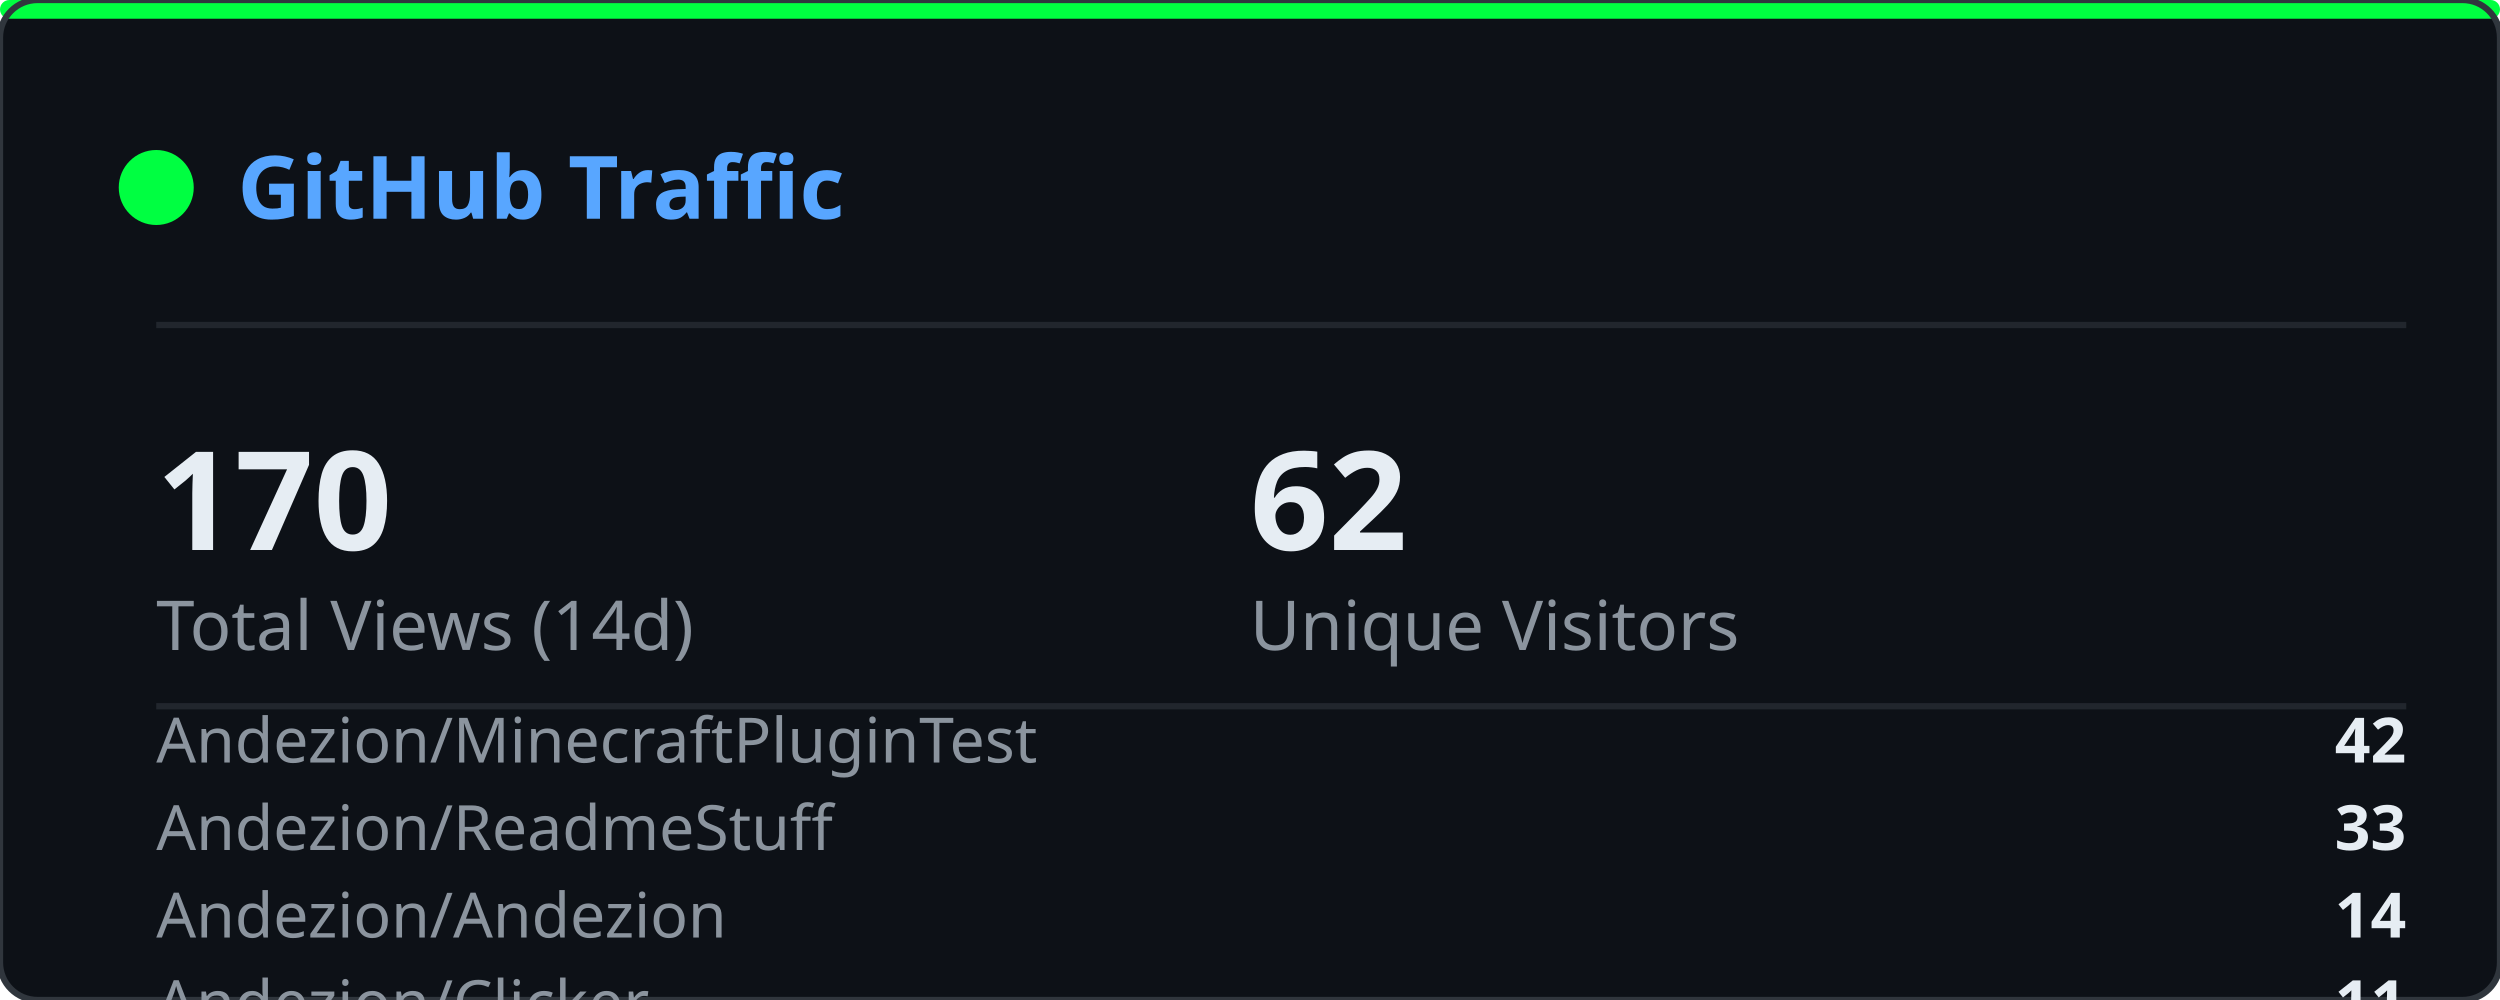
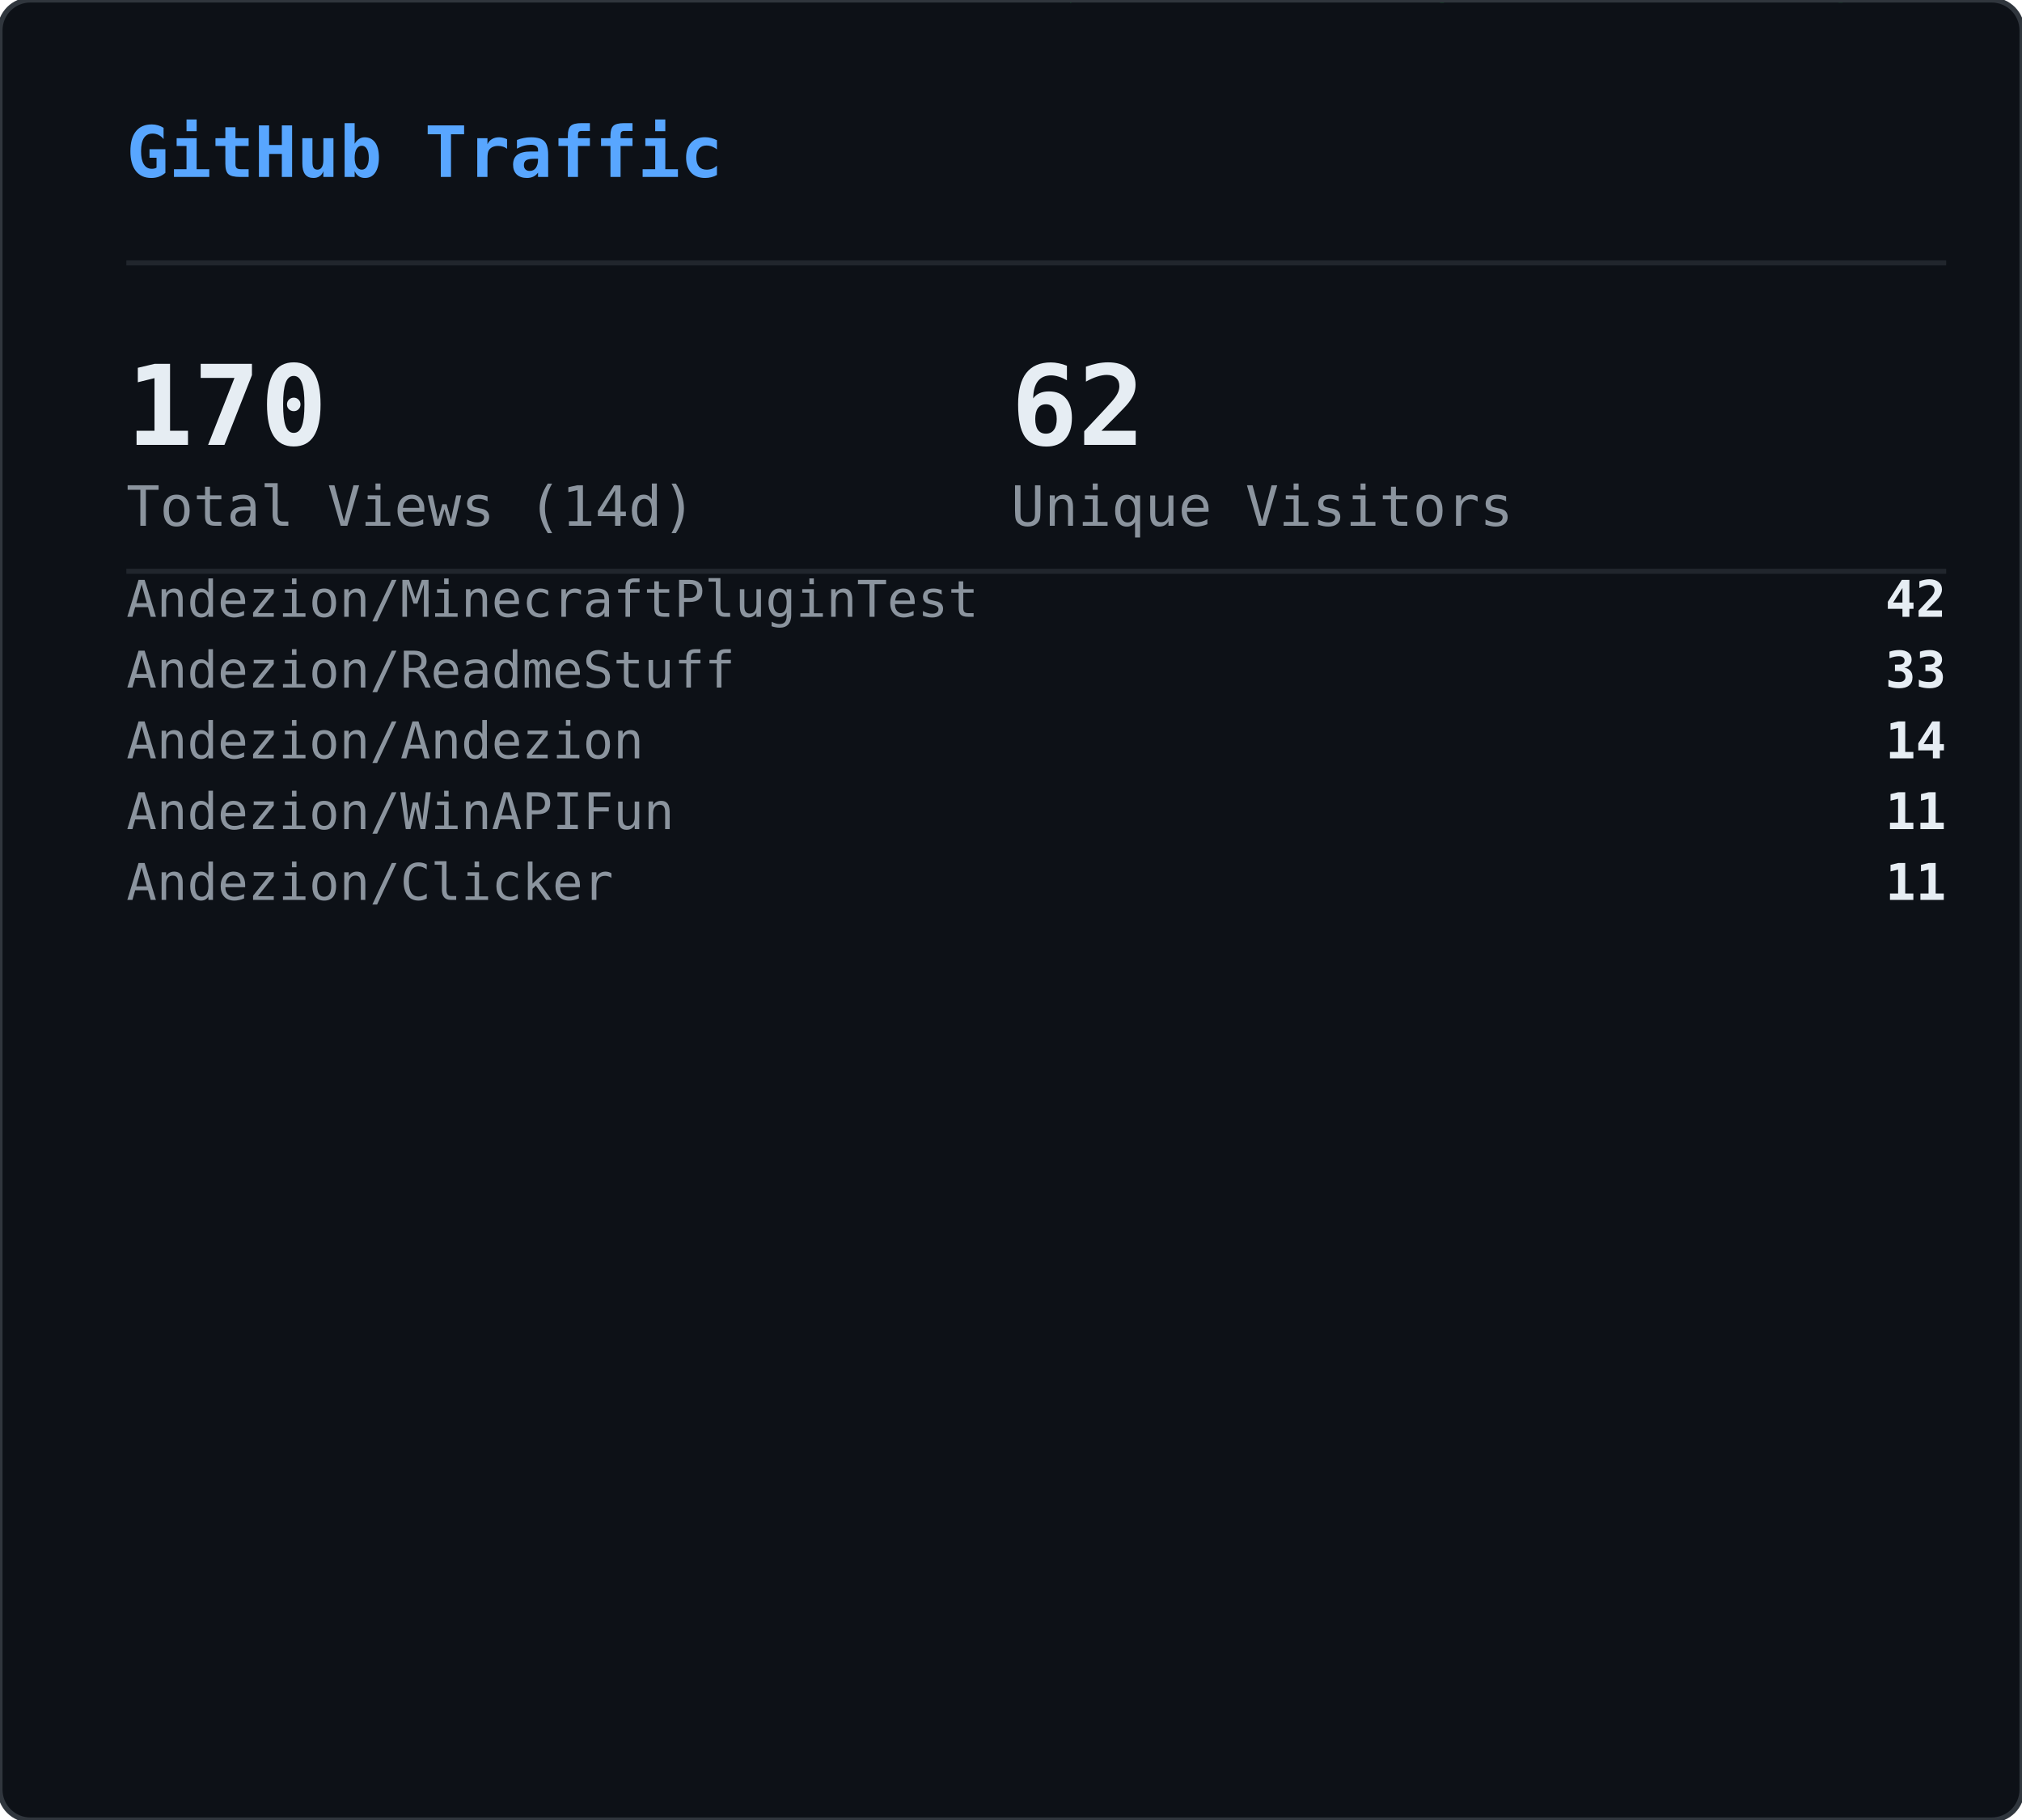
- <svg xmlns="http://www.w3.org/2000/svg" width="400" height="160" viewBox="0 0 400 160">
+ <svg xmlns="http://www.w3.org/2000/svg" width="400" height="360" viewBox="0 0 400 360">
  <defs>
    <clipPath id="gvs-clip">
-       <rect width="400" height="160" rx="6" />
+       <rect width="400" height="360" rx="6" />
    </clipPath>
  </defs>
-   <rect width="400" height="160" rx="6" fill="#0d1117" />
+   <rect width="400" height="360" rx="6" fill="#0d1117" />
  <g clip-path="url(#gvs-clip)">
    <g opacity="0.22">
-       <style>@keyframes gvs0{from{transform:translateY(-88px)}to{transform:translateY(174px)}}@keyframes gvs1{from{transform:translateY(-46px)}to{transform:translateY(174px)}}@keyframes gvs2{from{transform:translateY(-46px)}to{transform:translateY(174px)}}@keyframes gvs3{from{transform:translateY(-46px)}to{transform:translateY(174px)}}@keyframes gvs4{from{transform:translateY(-46px)}to{transform:translateY(174px)}}@keyframes gvs5{from{transform:translateY(-46px)}to{transform:translateY(174px)}}@keyframes gvs6{from{transform:translateY(-46px)}to{transform:translateY(174px)}}@keyframes gvs7{from{transform:translateY(-46px)}to{transform:translateY(174px)}}@keyframes gvs8{from{transform:translateY(-46px)}to{transform:translateY(174px)}}@keyframes gvs9{from{transform:translateY(-46px)}to{transform:translateY(174px)}}@keyframes gvs10{from{transform:translateY(-46px)}to{transform:translateY(174px)}}@keyframes gvs11{from{transform:translateY(-46px)}to{transform:translateY(174px)}}@keyframes gvs12{from{transform:translateY(-46px)}to{transform:translateY(174px)}}@keyframes gvs13{from{transform:translateY(-46px)}to{transform:translateY(174px)}}@keyframes gvs14{from{transform:translateY(-46px)}to{transform:translateY(174px)}}@keyframes gvs15{from{transform:translateY(-46px)}to{transform:translateY(174px)}}@keyframes gvs16{from{transform:translateY(-46px)}to{transform:translateY(174px)}}@keyframes gvs17{from{transform:translateY(-46px)}to{transform:translateY(174px)}}@keyframes gvs18{from{transform:translateY(-46px)}to{transform:translateY(174px)}}@keyframes gvs19{from{transform:translateY(-46px)}to{transform:translateY(174px)}}@keyframes gvs20{from{transform:translateY(-46px)}to{transform:translateY(174px)}}@keyframes gvs21{from{transform:translateY(-46px)}to{transform:translateY(174px)}}@keyframes gvs22{from{transform:translateY(-46px)}to{transform:translateY(174px)}}@keyframes gvs23{from{transform:translateY(-46px)}to{transform:translateY(174px)}}@keyframes gvs24{from{transform:translateY(-46px)}to{transform:translateY(174px)}}@keyframes gvs25{from{transform:translateY(-46px)}to{transform:translateY(174px)}}@keyframes gvs26{from{transform:translateY(-46px)}to{transform:translateY(174px)}}@keyframes gvs27{from{transform:translateY(-46px)}to{transform:translateY(174px)}}@keyframes gvs28{from{transform:translateY(-46px)}to{transform:translateY(174px)}}@keyframes gvs29{from{transform:translateY(-46px)}to{transform:translateY(174px)}}</style>
+       <style>@keyframes gvs0{from{transform:translateY(-88px)}to{transform:translateY(374px)}}@keyframes gvs1{from{transform:translateY(-46px)}to{transform:translateY(374px)}}@keyframes gvs2{from{transform:translateY(-46px)}to{transform:translateY(374px)}}@keyframes gvs3{from{transform:translateY(-46px)}to{transform:translateY(374px)}}@keyframes gvs4{from{transform:translateY(-46px)}to{transform:translateY(374px)}}@keyframes gvs5{from{transform:translateY(-46px)}to{transform:translateY(374px)}}@keyframes gvs6{from{transform:translateY(-46px)}to{transform:translateY(374px)}}@keyframes gvs7{from{transform:translateY(-46px)}to{transform:translateY(374px)}}@keyframes gvs8{from{transform:translateY(-46px)}to{transform:translateY(374px)}}@keyframes gvs9{from{transform:translateY(-46px)}to{transform:translateY(374px)}}@keyframes gvs10{from{transform:translateY(-46px)}to{transform:translateY(374px)}}@keyframes gvs11{from{transform:translateY(-46px)}to{transform:translateY(374px)}}@keyframes gvs12{from{transform:translateY(-46px)}to{transform:translateY(374px)}}@keyframes gvs13{from{transform:translateY(-46px)}to{transform:translateY(374px)}}@keyframes gvs14{from{transform:translateY(-46px)}to{transform:translateY(374px)}}@keyframes gvs15{from{transform:translateY(-46px)}to{transform:translateY(374px)}}@keyframes gvs16{from{transform:translateY(-46px)}to{transform:translateY(374px)}}@keyframes gvs17{from{transform:translateY(-46px)}to{transform:translateY(374px)}}@keyframes gvs18{from{transform:translateY(-46px)}to{transform:translateY(374px)}}@keyframes gvs19{from{transform:translateY(-46px)}to{transform:translateY(374px)}}@keyframes gvs20{from{transform:translateY(-46px)}to{transform:translateY(374px)}}@keyframes gvs21{from{transform:translateY(-46px)}to{transform:translateY(374px)}}@keyframes gvs22{from{transform:translateY(-46px)}to{transform:translateY(374px)}}@keyframes gvs23{from{transform:translateY(-46px)}to{transform:translateY(374px)}}@keyframes gvs24{from{transform:translateY(-46px)}to{transform:translateY(374px)}}@keyframes gvs25{from{transform:translateY(-46px)}to{transform:translateY(374px)}}@keyframes gvs26{from{transform:translateY(-46px)}to{transform:translateY(374px)}}@keyframes gvs27{from{transform:translateY(-46px)}to{transform:translateY(374px)}}@keyframes gvs28{from{transform:translateY(-46px)}to{transform:translateY(374px)}}@keyframes gvs29{from{transform:translateY(-46px)}to{transform:translateY(374px)}}</style>
      <g style="animation:gvs0 1.67s linear infinite;animation-delay:-0.05s">
        <text x="296" y="0" font-family="monospace" font-size="12" fill="#00ff41">0</text>
        <text x="296" y="-14" font-family="monospace" font-size="12" fill="#00ff41" opacity="0.86">ﾂ</text>
        <text x="296" y="-28" font-family="monospace" font-size="12" fill="#00ff41" opacity="0.71">ｯ</text>
        <text x="296" y="-42" font-family="monospace" font-size="12" fill="#00ff41" opacity="0.57">ﾊ</text>
        <text x="296" y="-56" font-family="monospace" font-size="12" fill="#00ff41" opacity="0.43">ﾃ</text>
        <text x="296" y="-70" font-family="monospace" font-size="12" fill="#00ff41" opacity="0.29">ﾕ</text>
        <text x="296" y="-84" font-family="monospace" font-size="12" fill="#00ff41" opacity="0.14">ﾂ</text>
      </g>
      <g style="animation:gvs1 2.72s linear infinite;animation-delay:-1.68s">
        <text x="265" y="0" font-family="monospace" font-size="12" fill="#00ff41">ﾗ</text>
        <text x="265" y="-14" font-family="monospace" font-size="12" fill="#00ff41" opacity="0.75">ﾁ</text>
        <text x="265" y="-28" font-family="monospace" font-size="12" fill="#00ff41" opacity="0.50">ﾂ</text>
        <text x="265" y="-42" font-family="monospace" font-size="12" fill="#00ff41" opacity="0.25">ｳ</text>
      </g>
      <g style="animation:gvs2 3.03s linear infinite;animation-delay:-1.66s">
        <text x="209" y="0" font-family="monospace" font-size="12" fill="#00ff41">ｬ</text>
        <text x="209" y="-14" font-family="monospace" font-size="12" fill="#00ff41" opacity="0.75">ﾘ</text>
        <text x="209" y="-28" font-family="monospace" font-size="12" fill="#00ff41" opacity="0.50">1</text>
        <text x="209" y="-42" font-family="monospace" font-size="12" fill="#00ff41" opacity="0.25">ｬ</text>
      </g>
      <g style="animation:gvs3 2.69s linear infinite;animation-delay:-1.87s">
        <text x="281" y="0" font-family="monospace" font-size="12" fill="#00ff41">ｮ</text>
        <text x="281" y="-14" font-family="monospace" font-size="12" fill="#00ff41" opacity="0.75">ｴ</text>
        <text x="281" y="-28" font-family="monospace" font-size="12" fill="#00ff41" opacity="0.50">0</text>
        <text x="281" y="-42" font-family="monospace" font-size="12" fill="#00ff41" opacity="0.25">1</text>
      </g>
      <g style="animation:gvs4 2.88s linear infinite;animation-delay:-1.34s">
        <text x="353" y="0" font-family="monospace" font-size="12" fill="#00ff41">ｽ</text>
        <text x="353" y="-14" font-family="monospace" font-size="12" fill="#00ff41" opacity="0.75">4</text>
        <text x="353" y="-28" font-family="monospace" font-size="12" fill="#00ff41" opacity="0.50">ﾔ</text>
        <text x="353" y="-42" font-family="monospace" font-size="12" fill="#00ff41" opacity="0.25">5</text>
      </g>
      <g style="animation:gvs5 3.05s linear infinite;animation-delay:-2.98s">
        <text x="169" y="0" font-family="monospace" font-size="12" fill="#00ff41">ﾏ</text>
        <text x="169" y="-14" font-family="monospace" font-size="12" fill="#00ff41" opacity="0.75">ｮ</text>
        <text x="169" y="-28" font-family="monospace" font-size="12" fill="#00ff41" opacity="0.50">ｧ</text>
        <text x="169" y="-42" font-family="monospace" font-size="12" fill="#00ff41" opacity="0.25">ｩ</text>
      </g>
      <g style="animation:gvs6 3.03s linear infinite;animation-delay:-1.35s">
        <text x="113" y="0" font-family="monospace" font-size="12" fill="#00ff41">4</text>
        <text x="113" y="-14" font-family="monospace" font-size="12" fill="#00ff41" opacity="0.75">ﾈ</text>
        <text x="113" y="-28" font-family="monospace" font-size="12" fill="#00ff41" opacity="0.50">ｼ</text>
        <text x="113" y="-42" font-family="monospace" font-size="12" fill="#00ff41" opacity="0.25">ﾖ</text>
      </g>
      <g style="animation:gvs7 2.40s linear infinite;animation-delay:-0.96s">
        <text x="313" y="0" font-family="monospace" font-size="12" fill="#00ff41">ﾐ</text>
        <text x="313" y="-14" font-family="monospace" font-size="12" fill="#00ff41" opacity="0.75">0</text>
        <text x="313" y="-28" font-family="monospace" font-size="12" fill="#00ff41" opacity="0.50">ﾁ</text>
        <text x="313" y="-42" font-family="monospace" font-size="12" fill="#00ff41" opacity="0.25">ﾊ</text>
      </g>
      <g style="animation:gvs8 2.71s linear infinite;animation-delay:-1.26s">
        <text x="129" y="0" font-family="monospace" font-size="12" fill="#00ff41">ｾ</text>
        <text x="129" y="-14" font-family="monospace" font-size="12" fill="#00ff41" opacity="0.75">ｿ</text>
        <text x="129" y="-28" font-family="monospace" font-size="12" fill="#00ff41" opacity="0.50">ｧ</text>
        <text x="129" y="-42" font-family="monospace" font-size="12" fill="#00ff41" opacity="0.25">ﾐ</text>
      </g>
      <g style="animation:gvs9 3.12s linear infinite;animation-delay:-1.28s">
        <text x="201" y="0" font-family="monospace" font-size="12" fill="#00ff41">ｫ</text>
        <text x="201" y="-14" font-family="monospace" font-size="12" fill="#00ff41" opacity="0.75">ﾕ</text>
        <text x="201" y="-28" font-family="monospace" font-size="12" fill="#00ff41" opacity="0.50">ﾛ</text>
        <text x="201" y="-42" font-family="monospace" font-size="12" fill="#00ff41" opacity="0.25">ﾀ</text>
      </g>
      <g style="animation:gvs10 2.42s linear infinite;animation-delay:-0.51s">
        <text x="273" y="0" font-family="monospace" font-size="12" fill="#00ff41">ｭ</text>
        <text x="273" y="-14" font-family="monospace" font-size="12" fill="#00ff41" opacity="0.75">ﾏ</text>
        <text x="273" y="-28" font-family="monospace" font-size="12" fill="#00ff41" opacity="0.50">1</text>
        <text x="273" y="-42" font-family="monospace" font-size="12" fill="#00ff41" opacity="0.25">7</text>
      </g>
      <g style="animation:gvs11 1.93s linear infinite;animation-delay:-1.90s">
        <text x="89" y="0" font-family="monospace" font-size="12" fill="#00ff41">ｶ</text>
        <text x="89" y="-14" font-family="monospace" font-size="12" fill="#00ff41" opacity="0.75">ﾛ</text>
        <text x="89" y="-28" font-family="monospace" font-size="12" fill="#00ff41" opacity="0.50">ﾉ</text>
        <text x="89" y="-42" font-family="monospace" font-size="12" fill="#00ff41" opacity="0.25">ﾎ</text>
      </g>
      <g style="animation:gvs12 2.03s linear infinite;animation-delay:-0.87s">
        <text x="33" y="0" font-family="monospace" font-size="12" fill="#00ff41">3</text>
        <text x="33" y="-14" font-family="monospace" font-size="12" fill="#00ff41" opacity="0.75">ｵ</text>
        <text x="33" y="-28" font-family="monospace" font-size="12" fill="#00ff41" opacity="0.50">ﾑ</text>
        <text x="33" y="-42" font-family="monospace" font-size="12" fill="#00ff41" opacity="0.25">0</text>
      </g>
      <g style="animation:gvs13 1.99s linear infinite;animation-delay:-0.99s">
        <text x="361" y="0" font-family="monospace" font-size="12" fill="#00ff41">ｵ</text>
        <text x="361" y="-14" font-family="monospace" font-size="12" fill="#00ff41" opacity="0.75">1</text>
        <text x="361" y="-28" font-family="monospace" font-size="12" fill="#00ff41" opacity="0.50">ﾄ</text>
        <text x="361" y="-42" font-family="monospace" font-size="12" fill="#00ff41" opacity="0.25">ﾄ</text>
      </g>
      <g style="animation:gvs14 1.69s linear infinite;animation-delay:-1.24s">
        <text x="177" y="0" font-family="monospace" font-size="12" fill="#00ff41">ﾒ</text>
        <text x="177" y="-14" font-family="monospace" font-size="12" fill="#00ff41" opacity="0.75">ﾓ</text>
        <text x="177" y="-28" font-family="monospace" font-size="12" fill="#00ff41" opacity="0.50">ﾝ</text>
        <text x="177" y="-42" font-family="monospace" font-size="12" fill="#00ff41" opacity="0.25">ﾔ</text>
      </g>
      <g style="animation:gvs15 3.00s linear infinite;animation-delay:-1.14s">
        <text x="249" y="0" font-family="monospace" font-size="12" fill="#00ff41">7</text>
        <text x="249" y="-14" font-family="monospace" font-size="12" fill="#00ff41" opacity="0.75">ｿ</text>
        <text x="249" y="-28" font-family="monospace" font-size="12" fill="#00ff41" opacity="0.50">8</text>
        <text x="249" y="-42" font-family="monospace" font-size="12" fill="#00ff41" opacity="0.25">ﾜ</text>
      </g>
      <g style="animation:gvs16 3.08s linear infinite;animation-delay:-0.54s">
        <text x="321" y="0" font-family="monospace" font-size="12" fill="#00ff41">3</text>
        <text x="321" y="-14" font-family="monospace" font-size="12" fill="#00ff41" opacity="0.75">ｹ</text>
        <text x="321" y="-28" font-family="monospace" font-size="12" fill="#00ff41" opacity="0.50">ﾑ</text>
        <text x="321" y="-42" font-family="monospace" font-size="12" fill="#00ff41" opacity="0.25">ｱ</text>
      </g>
      <g style="animation:gvs17 2.12s linear infinite;animation-delay:-2.03s">
        <text x="265" y="0" font-family="monospace" font-size="12" fill="#00ff41">ｹ</text>
        <text x="265" y="-14" font-family="monospace" font-size="12" fill="#00ff41" opacity="0.75">2</text>
        <text x="265" y="-28" font-family="monospace" font-size="12" fill="#00ff41" opacity="0.50">ｬ</text>
        <text x="265" y="-42" font-family="monospace" font-size="12" fill="#00ff41" opacity="0.25">ﾉ</text>
      </g>
      <g style="animation:gvs18 1.96s linear infinite;animation-delay:-0.15s">
        <text x="81" y="0" font-family="monospace" font-size="12" fill="#00ff41">ﾋ</text>
        <text x="81" y="-14" font-family="monospace" font-size="12" fill="#00ff41" opacity="0.75">ｼ</text>
        <text x="81" y="-28" font-family="monospace" font-size="12" fill="#00ff41" opacity="0.50">ﾀ</text>
        <text x="81" y="-42" font-family="monospace" font-size="12" fill="#00ff41" opacity="0.25">ﾀ</text>
      </g>
      <g style="animation:gvs19 2.67s linear infinite;animation-delay:-1.19s">
        <text x="25" y="0" font-family="monospace" font-size="12" fill="#00ff41">9</text>
        <text x="25" y="-14" font-family="monospace" font-size="12" fill="#00ff41" opacity="0.75">ﾈ</text>
        <text x="25" y="-28" font-family="monospace" font-size="12" fill="#00ff41" opacity="0.50">ﾃ</text>
        <text x="25" y="-42" font-family="monospace" font-size="12" fill="#00ff41" opacity="0.25">ﾆ</text>
      </g>
      <g style="animation:gvs20 1.99s linear infinite;animation-delay:-1.62s">
        <text x="225" y="0" font-family="monospace" font-size="12" fill="#00ff41">6</text>
        <text x="225" y="-14" font-family="monospace" font-size="12" fill="#00ff41" opacity="0.75">ﾁ</text>
        <text x="225" y="-28" font-family="monospace" font-size="12" fill="#00ff41" opacity="0.50">ﾉ</text>
        <text x="225" y="-42" font-family="monospace" font-size="12" fill="#00ff41" opacity="0.25">ﾐ</text>
      </g>
      <g style="animation:gvs21 3.11s linear infinite;animation-delay:-0.23s">
        <text x="169" y="0" font-family="monospace" font-size="12" fill="#00ff41">ﾎ</text>
        <text x="169" y="-14" font-family="monospace" font-size="12" fill="#00ff41" opacity="0.75">ﾖ</text>
        <text x="169" y="-28" font-family="monospace" font-size="12" fill="#00ff41" opacity="0.50">ｦ</text>
        <text x="169" y="-42" font-family="monospace" font-size="12" fill="#00ff41" opacity="0.25">8</text>
      </g>
      <g style="animation:gvs22 2.01s linear infinite;animation-delay:-1.99s">
        <text x="369" y="0" font-family="monospace" font-size="12" fill="#00ff41">ﾂ</text>
        <text x="369" y="-14" font-family="monospace" font-size="12" fill="#00ff41" opacity="0.75">ｿ</text>
        <text x="369" y="-28" font-family="monospace" font-size="12" fill="#00ff41" opacity="0.50">ﾄ</text>
        <text x="369" y="-42" font-family="monospace" font-size="12" fill="#00ff41" opacity="0.25">ｿ</text>
      </g>
      <g style="animation:gvs23 1.90s linear infinite;animation-delay:-0.11s">
        <text x="185" y="0" font-family="monospace" font-size="12" fill="#00ff41">ﾍ</text>
        <text x="185" y="-14" font-family="monospace" font-size="12" fill="#00ff41" opacity="0.75">ｲ</text>
        <text x="185" y="-28" font-family="monospace" font-size="12" fill="#00ff41" opacity="0.50">ﾔ</text>
        <text x="185" y="-42" font-family="monospace" font-size="12" fill="#00ff41" opacity="0.25">ｱ</text>
      </g>
      <g style="animation:gvs24 2.10s linear infinite;animation-delay:-1.65s">
        <text x="257" y="0" font-family="monospace" font-size="12" fill="#00ff41">ｳ</text>
        <text x="257" y="-14" font-family="monospace" font-size="12" fill="#00ff41" opacity="0.75">ｶ</text>
        <text x="257" y="-28" font-family="monospace" font-size="12" fill="#00ff41" opacity="0.50">ﾝ</text>
        <text x="257" y="-42" font-family="monospace" font-size="12" fill="#00ff41" opacity="0.25">7</text>
      </g>
      <g style="animation:gvs25 1.60s linear infinite;animation-delay:-1.24s">
        <text x="329" y="0" font-family="monospace" font-size="12" fill="#00ff41">ｧ</text>
        <text x="329" y="-14" font-family="monospace" font-size="12" fill="#00ff41" opacity="0.75">0</text>
        <text x="329" y="-28" font-family="monospace" font-size="12" fill="#00ff41" opacity="0.50">ｩ</text>
        <text x="329" y="-42" font-family="monospace" font-size="12" fill="#00ff41" opacity="0.25">6</text>
      </g>
      <g style="animation:gvs26 1.99s linear infinite;animation-delay:-1.57s">
        <text x="145" y="0" font-family="monospace" font-size="12" fill="#00ff41">ﾁ</text>
        <text x="145" y="-14" font-family="monospace" font-size="12" fill="#00ff41" opacity="0.75">0</text>
        <text x="145" y="-28" font-family="monospace" font-size="12" fill="#00ff41" opacity="0.50">ﾂ</text>
        <text x="145" y="-42" font-family="monospace" font-size="12" fill="#00ff41" opacity="0.25">6</text>
      </g>
      <g style="animation:gvs27 2.09s linear infinite;animation-delay:-1.30s">
        <text x="89" y="0" font-family="monospace" font-size="12" fill="#00ff41">ﾉ</text>
        <text x="89" y="-14" font-family="monospace" font-size="12" fill="#00ff41" opacity="0.75">1</text>
        <text x="89" y="-28" font-family="monospace" font-size="12" fill="#00ff41" opacity="0.50">5</text>
        <text x="89" y="-42" font-family="monospace" font-size="12" fill="#00ff41" opacity="0.25">ﾔ</text>
      </g>
      <g style="animation:gvs28 1.71s linear infinite;animation-delay:-0.96s">
        <text x="33" y="0" font-family="monospace" font-size="12" fill="#00ff41">ｱ</text>
        <text x="33" y="-14" font-family="monospace" font-size="12" fill="#00ff41" opacity="0.75">7</text>
        <text x="33" y="-28" font-family="monospace" font-size="12" fill="#00ff41" opacity="0.50">ﾝ</text>
        <text x="33" y="-42" font-family="monospace" font-size="12" fill="#00ff41" opacity="0.25">ｫ</text>
      </g>
      <g style="animation:gvs29 2.08s linear infinite;animation-delay:-1.95s">
        <text x="361" y="0" font-family="monospace" font-size="12" fill="#00ff41">ﾈ</text>
        <text x="361" y="-14" font-family="monospace" font-size="12" fill="#00ff41" opacity="0.75">3</text>
        <text x="361" y="-28" font-family="monospace" font-size="12" fill="#00ff41" opacity="0.50">5</text>
        <text x="361" y="-42" font-family="monospace" font-size="12" fill="#00ff41" opacity="0.25">ﾐ</text>
      </g>
    </g>
  </g>
-   <rect width="400" height="3" rx="1.5" fill="#00ff41" />
-   <rect width="400" height="160" rx="6" fill="none" stroke="#30363d" stroke-width="1" />
-   <circle cx="25" cy="30" r="6" fill="#00ff41" />
-   <text x="38" y="35" font-family="'Segoe UI',Ubuntu,sans-serif" font-size="14" font-weight="600" fill="#58a6ff">GitHub Traffic</text>
+   <rect width="400" height="360" rx="6" fill="none" stroke="#30363d" stroke-width="1" />
+   <text x="25" y="35" font-family="monospace" font-size="14" font-weight="600" fill="#58a6ff">GitHub Traffic</text>
  <line x1="25" y1="52" x2="385" y2="52" stroke="#21262d" stroke-width="1" />
-   <text x="25" y="88" font-family="'Segoe UI',Ubuntu,sans-serif" font-size="22" font-weight="700" fill="#e6edf3">170</text>
-   <text x="25" y="104" font-family="'Segoe UI',Ubuntu,sans-serif" font-size="11" fill="#8b949e">Total Views (14d)</text>
-   <text x="200" y="88" font-family="'Segoe UI',Ubuntu,sans-serif" font-size="22" font-weight="700" fill="#e6edf3">62</text>
-   <text x="200" y="104" font-family="'Segoe UI',Ubuntu,sans-serif" font-size="11" fill="#8b949e">Unique Visitors</text>
+   <text x="25" y="88" font-family="monospace" font-size="22" font-weight="700" fill="#e6edf3">170</text>
+   <text x="25" y="104" font-family="monospace" font-size="11" fill="#8b949e">Total Views (14d)</text>
+   <text x="200" y="88" font-family="monospace" font-size="22" font-weight="700" fill="#e6edf3">62</text>
+   <text x="200" y="104" font-family="monospace" font-size="11" fill="#8b949e">Unique Visitors</text>
  <line x1="25" y1="113" x2="385" y2="113" stroke="#21262d" stroke-width="1" />
-   <text x="25" y="122" font-family="'Segoe UI',Ubuntu,sans-serif" font-size="10" fill="#8b949e">Andezion/MinecraftPluginTest</text>
-   <text x="385" y="122" font-family="'Segoe UI',Ubuntu,sans-serif" font-size="10" font-weight="600" fill="#e6edf3" text-anchor="end">42</text>
-   <text x="25" y="136" font-family="'Segoe UI',Ubuntu,sans-serif" font-size="10" fill="#8b949e">Andezion/ReadmeStuff</text>
-   <text x="385" y="136" font-family="'Segoe UI',Ubuntu,sans-serif" font-size="10" font-weight="600" fill="#e6edf3" text-anchor="end">33</text>
-   <text x="25" y="150" font-family="'Segoe UI',Ubuntu,sans-serif" font-size="10" fill="#8b949e">Andezion/Andezion</text>
-   <text x="385" y="150" font-family="'Segoe UI',Ubuntu,sans-serif" font-size="10" font-weight="600" fill="#e6edf3" text-anchor="end">14</text>
-   <text x="25" y="164" font-family="'Segoe UI',Ubuntu,sans-serif" font-size="10" fill="#8b949e">Andezion/Clicker</text>
-   <text x="385" y="164" font-family="'Segoe UI',Ubuntu,sans-serif" font-size="10" font-weight="600" fill="#e6edf3" text-anchor="end">11</text>
-   <text x="25" y="178" font-family="'Segoe UI',Ubuntu,sans-serif" font-size="10" fill="#8b949e">Andezion/WinAPIFun</text>
-   <text x="385" y="178" font-family="'Segoe UI',Ubuntu,sans-serif" font-size="10" font-weight="600" fill="#e6edf3" text-anchor="end">11</text>
+   <text x="25" y="122" font-family="monospace" font-size="10" fill="#8b949e">Andezion/MinecraftPluginTest</text>
+   <text x="385" y="122" font-family="monospace" font-size="10" font-weight="600" fill="#e6edf3" text-anchor="end">42</text>
+   <text x="25" y="136" font-family="monospace" font-size="10" fill="#8b949e">Andezion/ReadmeStuff</text>
+   <text x="385" y="136" font-family="monospace" font-size="10" font-weight="600" fill="#e6edf3" text-anchor="end">33</text>
+   <text x="25" y="150" font-family="monospace" font-size="10" fill="#8b949e">Andezion/Andezion</text>
+   <text x="385" y="150" font-family="monospace" font-size="10" font-weight="600" fill="#e6edf3" text-anchor="end">14</text>
+   <text x="25" y="164" font-family="monospace" font-size="10" fill="#8b949e">Andezion/WinAPIFun</text>
+   <text x="385" y="164" font-family="monospace" font-size="10" font-weight="600" fill="#e6edf3" text-anchor="end">11</text>
+   <text x="25" y="178" font-family="monospace" font-size="10" fill="#8b949e">Andezion/Clicker</text>
+   <text x="385" y="178" font-family="monospace" font-size="10" font-weight="600" fill="#e6edf3" text-anchor="end">11</text>
</svg>
